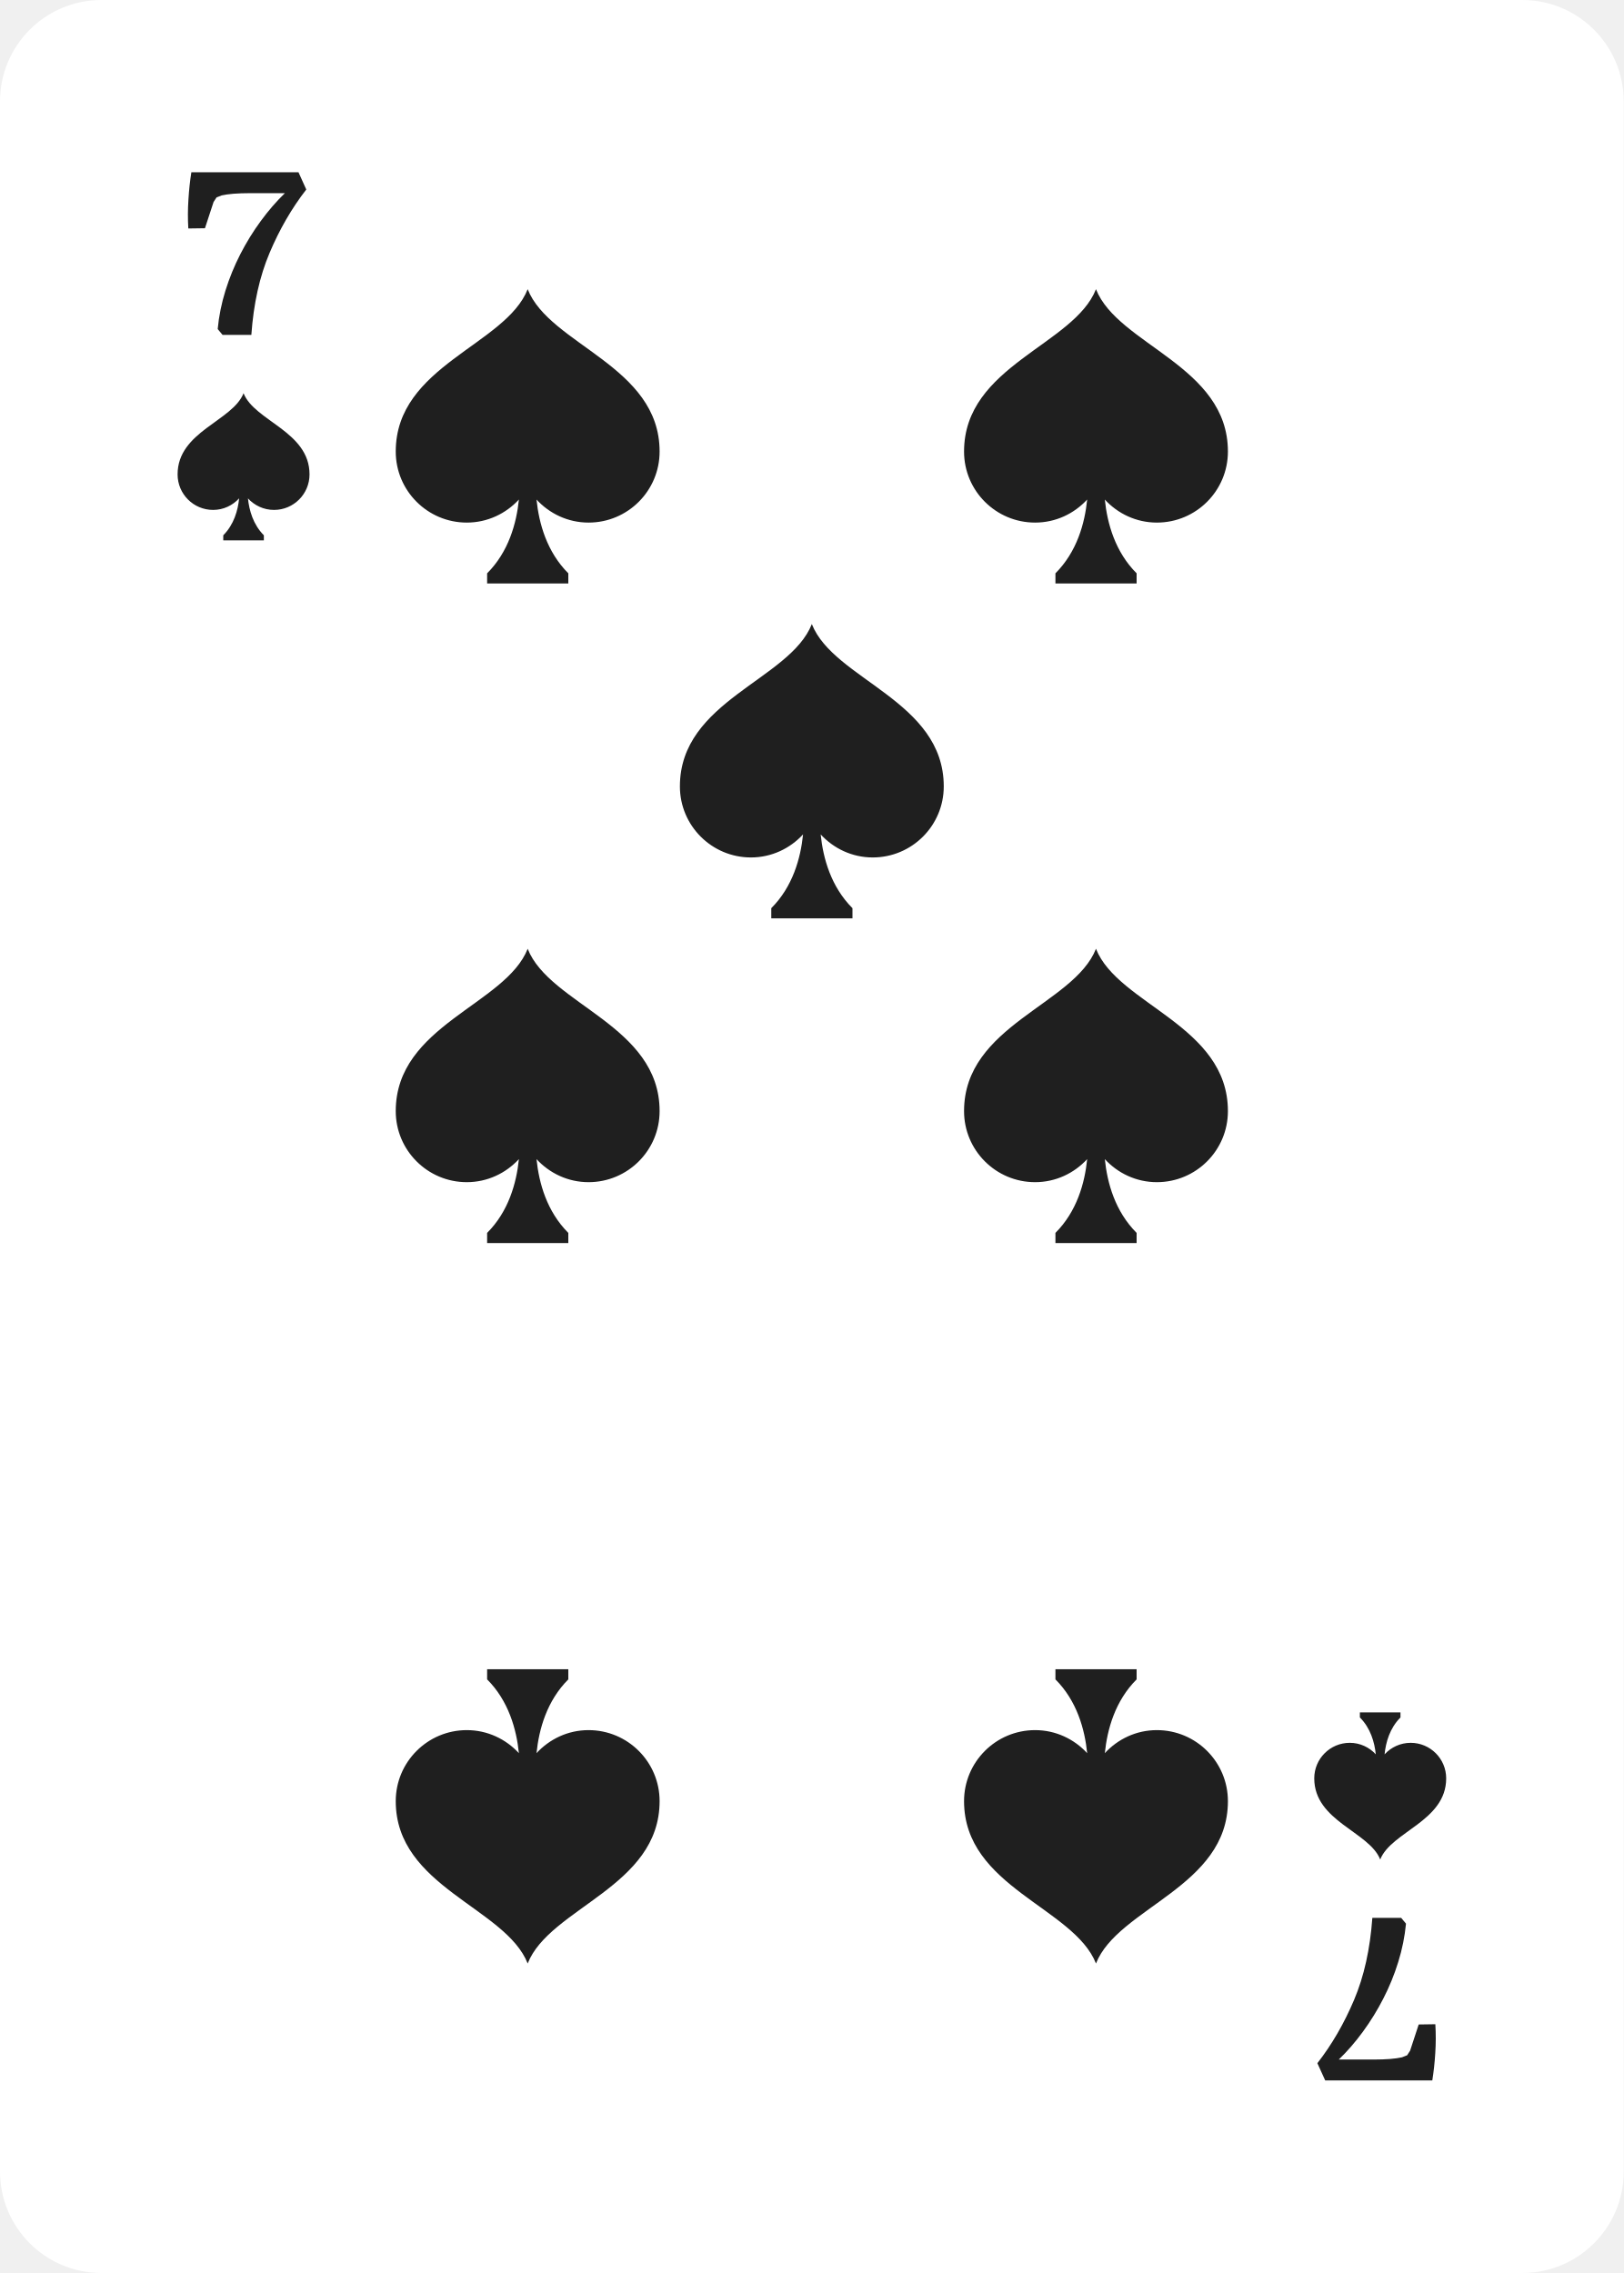
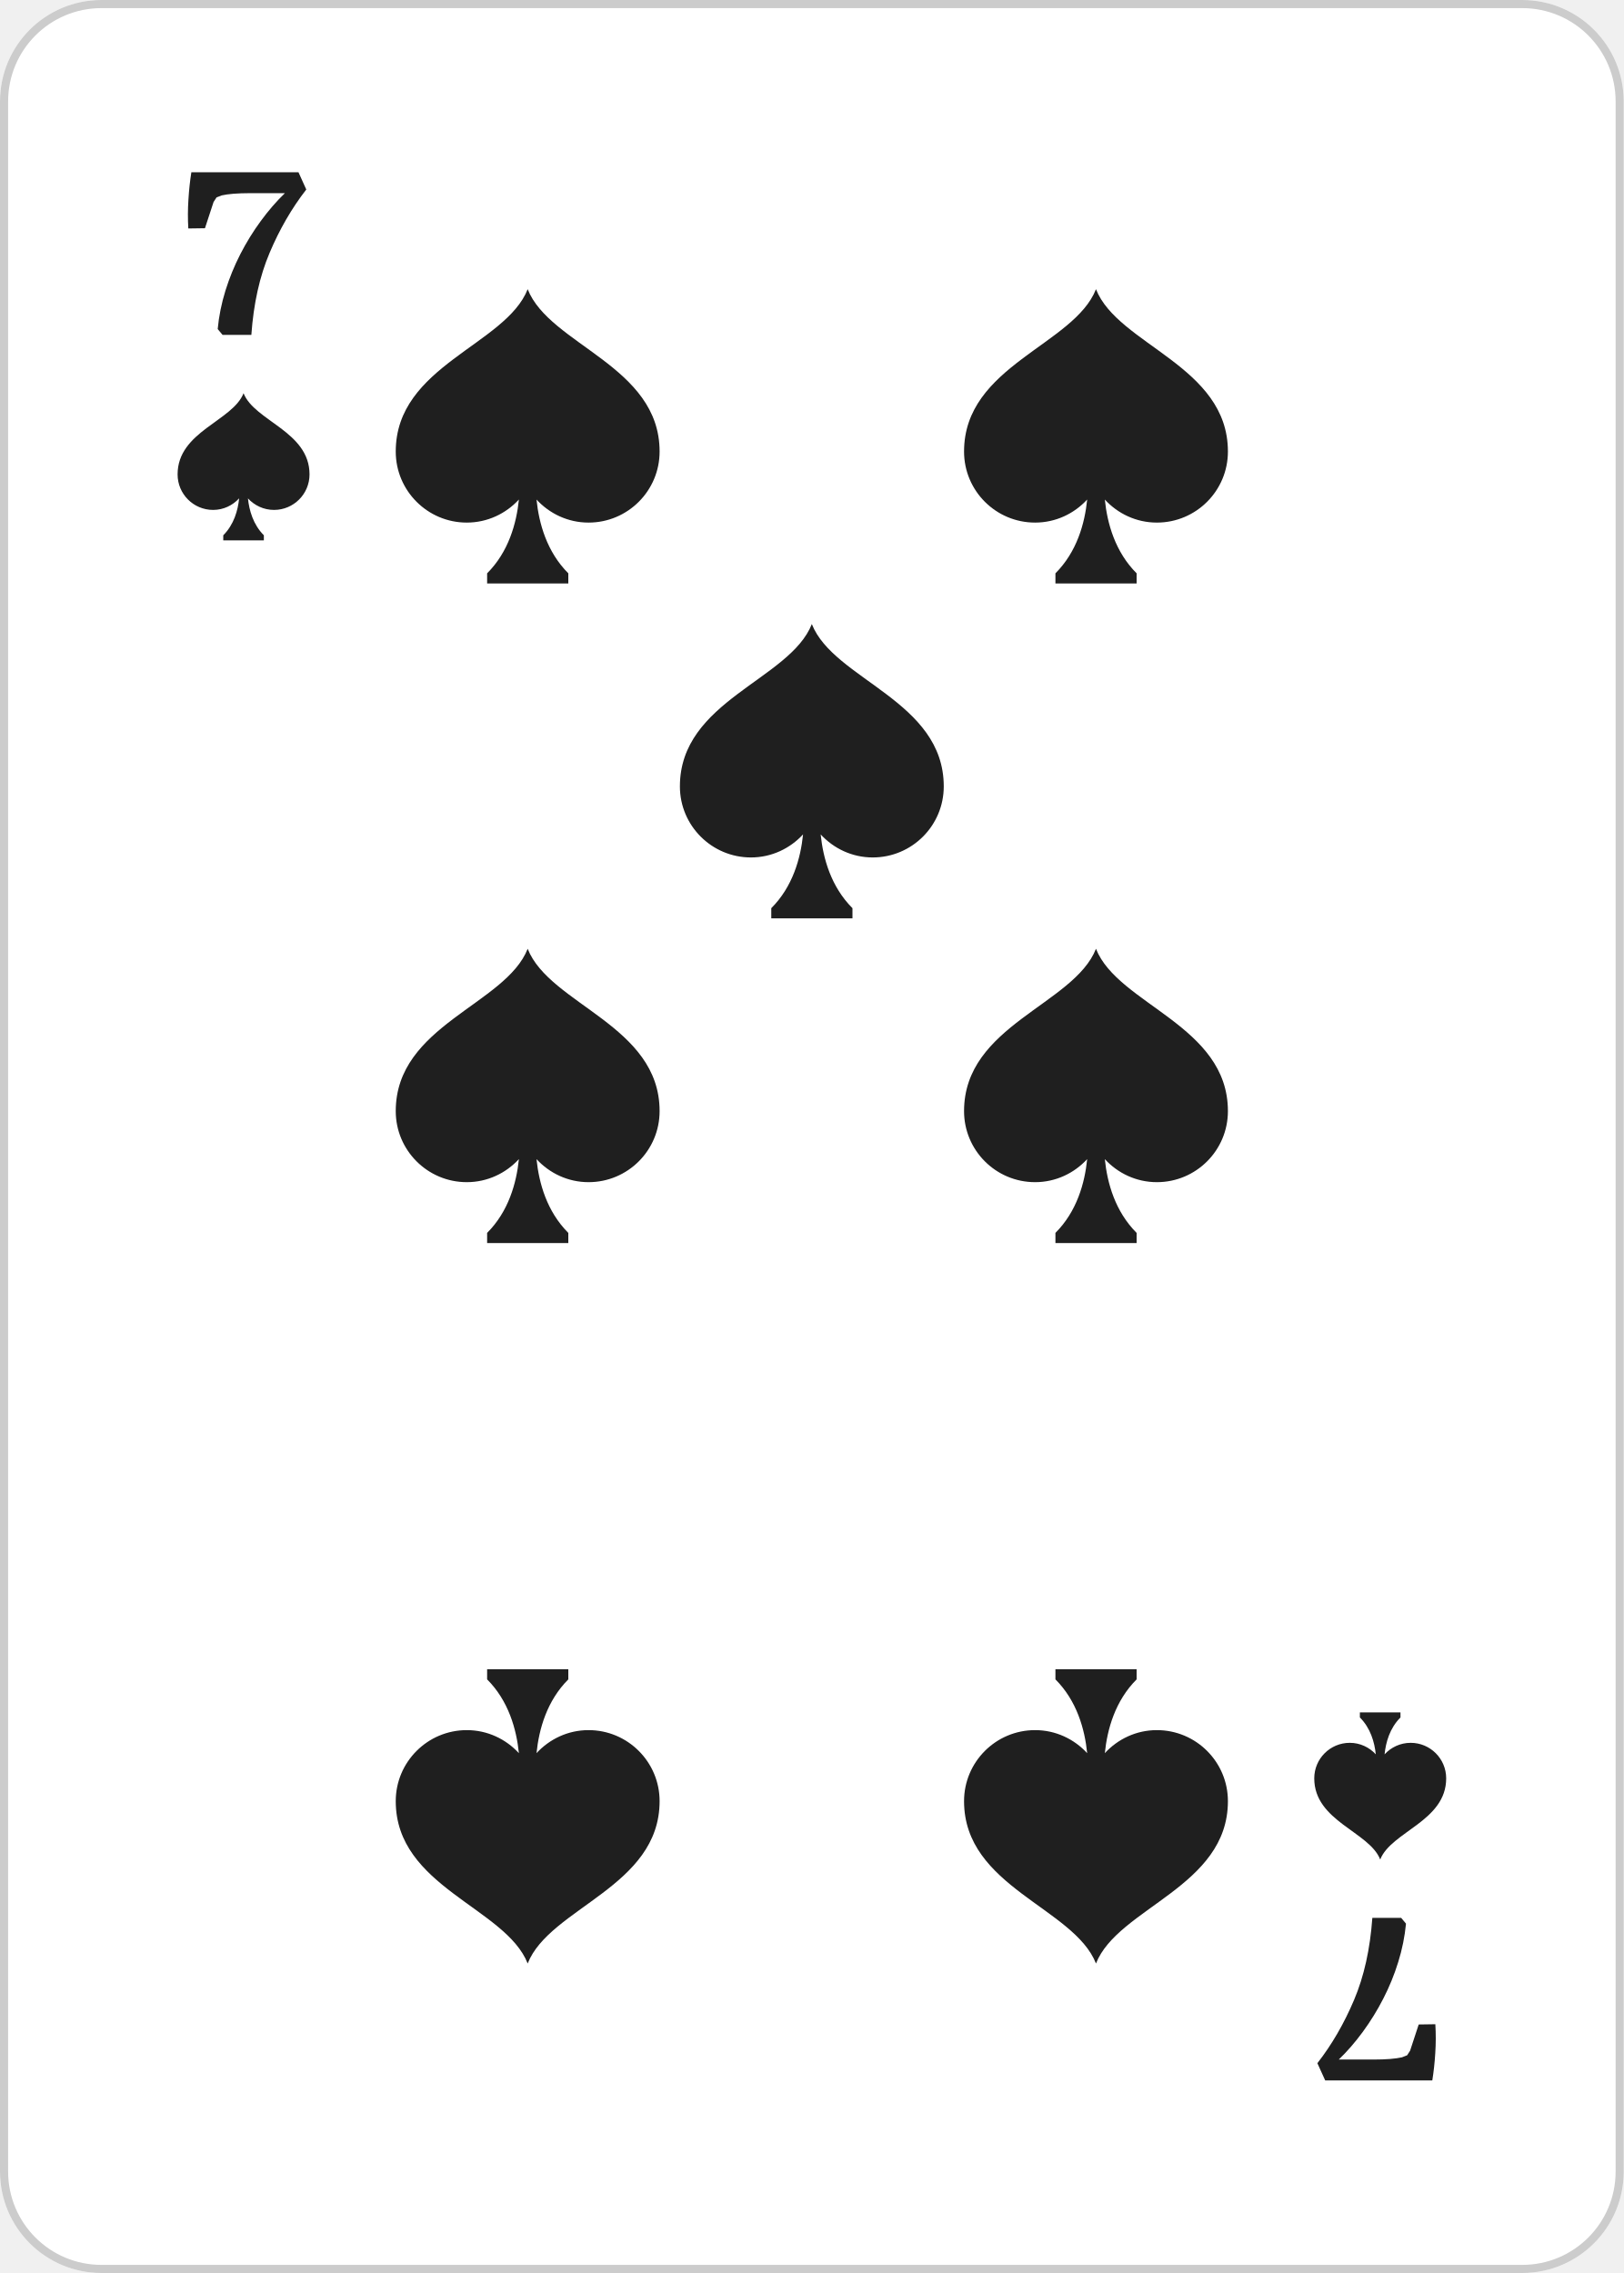
<svg xmlns="http://www.w3.org/2000/svg" width="100%" height="100%" viewBox="0 0 40 56" version="1.1" xml:space="preserve" style="fill-rule:evenodd;clip-rule:evenodd;stroke-linejoin:round;stroke-miterlimit:2;">
  <g transform="matrix(1,0,0,1,-280,-140)">
    <g>
      <path d="M317.5,196L282.5,196C281.119,196 280,194.881 280,193.5L280,142.5C280,141.119 281.119,140 282.5,140L317.5,140C318.881,140 320,141.119 320,142.5L320,193.5C320,194.881 318.881,196 317.5,196Z" style="fill:white;fill-rule:nonzero;" />
+       <path d="M317.5,196L282.5,196C281.119,196 280,194.881 280,193.5L280,142.5C280,141.119 281.119,140 282.5,140L317.5,140C318.881,140 320,141.119 320,142.5L320,193.5C320,194.881 318.881,196 317.5,196ZM317.5,195.8L282.5,195.8C281.229,195.8 280.2,194.771 280.2,193.5L280.2,142.5C280.2,141.229 281.229,140.2 282.5,140.2L317.5,140.2C318.771,140.2 319.8,141.229 319.8,142.5C319.8,142.5 319.8,193.5 319.8,193.5C319.8,194.771 318.771,195.8 317.5,195.8Z" style="fill:rgb(204,204,204);" />
      <path d="M286,149.688C285.729,150.376 284.375,150.629 284.375,151.688C284.375,152.171 284.766,152.563 285.25,152.563C285.504,152.563 285.731,152.452 285.891,152.278C285.861,152.574 285.764,152.923 285.5,153.188L285.5,153.313L286.5,153.313L286.5,153.188C286.236,152.923 286.139,152.574 286.108,152.279C286.268,152.452 286.495,152.563 286.75,152.563C287.233,152.563 287.625,152.171 287.625,151.688C287.625,150.629 286.271,150.376 286,149.688Z" style="fill:rgb(31,31,31);fill-rule:nonzero;" />
      <path d="M314.001,185.813C314.271,185.124 315.626,184.871 315.626,183.813C315.626,183.329 315.233,182.938 314.751,182.938C314.496,182.938 314.269,183.048 314.108,183.222C314.139,182.926 314.235,182.577 314.5,182.313L314.5,182.188L313.5,182.188L313.5,182.313C313.764,182.577 313.861,182.926 313.892,183.221C313.731,183.048 313.505,182.938 313.251,182.938C312.768,182.938 312.376,183.329 312.376,183.813C312.376,184.871 313.729,185.124 314.001,185.813Z" style="fill:rgb(31,31,31);fill-rule:nonzero;" />
      <path d="M287.018,144.759L286.154,144.759C286.009,144.759 285.875,144.764 285.754,144.773C285.633,144.783 285.536,144.797 285.462,144.814L285.334,144.864L285.261,144.977L285.049,145.623L284.639,145.629C284.625,145.394 284.626,145.156 284.642,144.915C284.657,144.673 284.681,144.45 284.714,144.244L287.353,144.244L287.545,144.669C287.188,145.128 286.887,145.648 286.642,146.228C286.396,146.808 286.246,147.482 286.192,148.25L285.482,148.25L285.363,148.107C285.392,147.792 285.456,147.476 285.553,147.162C285.651,146.848 285.774,146.547 285.921,146.26C286.069,145.973 286.236,145.701 286.425,145.444C286.613,145.187 286.811,144.959 287.018,144.759Z" style="fill:rgb(31,31,31);fill-rule:nonzero;" />
      <path d="M312.98,190.741L313.844,190.741C313.99,190.741 314.123,190.736 314.244,190.727C314.365,190.717 314.463,190.703 314.537,190.686L314.664,190.636L314.737,190.523L314.949,189.877L315.359,189.871C315.373,190.106 315.373,190.344 315.357,190.585C315.342,190.827 315.317,191.05 315.284,191.256L312.646,191.256L312.453,190.831C312.811,190.372 313.111,189.852 313.357,189.272C313.603,188.692 313.752,188.018 313.807,187.25L314.517,187.25L314.636,187.393C314.606,187.708 314.543,188.024 314.445,188.338C314.348,188.652 314.225,188.953 314.077,189.24C313.93,189.527 313.762,189.799 313.574,190.056C313.386,190.313 313.188,190.541 312.98,190.741Z" style="fill:rgb(31,31,31);fill-rule:nonzero;" />
      <path d="M292.999,147.125C292.458,148.503 289.749,149.007 289.749,151.125C289.749,152.091 290.533,152.875 291.499,152.875C292.008,152.875 292.463,152.654 292.783,152.307C292.723,152.897 292.528,153.597 292,154.125L292,154.375L294,154.375L294,154.125C293.472,153.597 293.277,152.899 293.217,152.308C293.537,152.654 293.99,152.875 294.499,152.875C295.465,152.875 296.249,152.091 296.249,151.125C296.249,149.007 293.541,148.503 292.999,147.125Z" style="fill:rgb(31,31,31);fill-rule:nonzero;" />
      <path d="M299.999,155.375C299.458,156.753 296.749,157.257 296.749,159.375C296.749,160.341 297.533,161.125 298.499,161.125C299.008,161.125 299.463,160.904 299.783,160.557C299.723,161.147 299.528,161.847 299,162.375L299,162.625L301,162.625L301,162.375C300.472,161.847 300.277,161.149 300.217,160.558C300.537,160.904 300.99,161.125 301.499,161.125C302.466,161.125 303.249,160.341 303.249,159.375C303.249,157.257 300.541,156.753 299.999,155.375Z" style="fill:rgb(31,31,31);fill-rule:nonzero;" />
      <path d="M306.999,147.125C306.457,148.503 303.749,149.007 303.749,151.125C303.749,152.091 304.532,152.875 305.499,152.875C306.008,152.875 306.463,152.654 306.782,152.307C306.723,152.897 306.528,153.597 306,154.125L306,154.375L308,154.375L308,154.125C307.472,153.597 307.277,152.899 307.217,152.308C307.536,152.654 307.99,152.875 308.499,152.875C309.466,152.875 310.249,152.091 310.249,151.125C310.249,149.007 307.541,148.503 306.999,147.125Z" style="fill:rgb(31,31,31);fill-rule:nonzero;" />
      <path d="M306.999,163.375C306.457,164.753 303.749,165.257 303.749,167.375C303.749,168.341 304.532,169.125 305.499,169.125C306.008,169.125 306.463,168.904 306.782,168.557C306.723,169.147 306.528,169.847 306,170.375L306,170.625L308,170.625L308,170.375C307.472,169.847 307.277,169.149 307.217,168.558C307.536,168.904 307.99,169.125 308.499,169.125C309.466,169.125 310.249,168.341 310.249,167.375C310.249,165.257 307.541,164.753 306.999,163.375Z" style="fill:rgb(31,31,31);fill-rule:nonzero;" />
      <path d="M292.999,163.375C292.458,164.753 289.749,165.257 289.749,167.375C289.749,168.341 290.533,169.125 291.499,169.125C292.008,169.125 292.463,168.904 292.783,168.557C292.723,169.147 292.528,169.847 292,170.375L292,170.625L294,170.625L294,170.375C293.472,169.847 293.277,169.149 293.217,168.558C293.537,168.904 293.99,169.125 294.499,169.125C295.465,169.125 296.249,168.341 296.249,167.375C296.249,165.257 293.541,164.753 292.999,163.375Z" style="fill:rgb(31,31,31);fill-rule:nonzero;" />
      <path d="M292.999,188.375C292.458,186.997 289.749,186.493 289.749,184.375C289.749,183.409 290.533,182.625 291.499,182.625C292.008,182.625 292.463,182.846 292.783,183.193C292.723,182.603 292.528,181.903 292,181.375L292,181.125L294,181.125L294,181.375C293.472,181.903 293.277,182.601 293.217,183.192C293.537,182.846 293.99,182.625 294.499,182.625C295.465,182.625 296.249,183.409 296.249,184.375C296.249,186.493 293.541,186.997 292.999,188.375Z" style="fill:rgb(31,31,31);fill-rule:nonzero;" />
      <path d="M306.999,188.375C306.457,186.997 303.749,186.493 303.749,184.375C303.749,183.409 304.532,182.625 305.499,182.625C306.008,182.625 306.463,182.846 306.782,183.193C306.723,182.603 306.528,181.903 306,181.375L306,181.125L308,181.125L308,181.375C307.472,181.903 307.277,182.601 307.217,183.192C307.536,182.846 307.99,182.625 308.499,182.625C309.466,182.625 310.249,183.409 310.249,184.375C310.249,186.493 307.541,186.997 306.999,188.375Z" style="fill:rgb(31,31,31);fill-rule:nonzero;" />
    </g>
  </g>
</svg>
